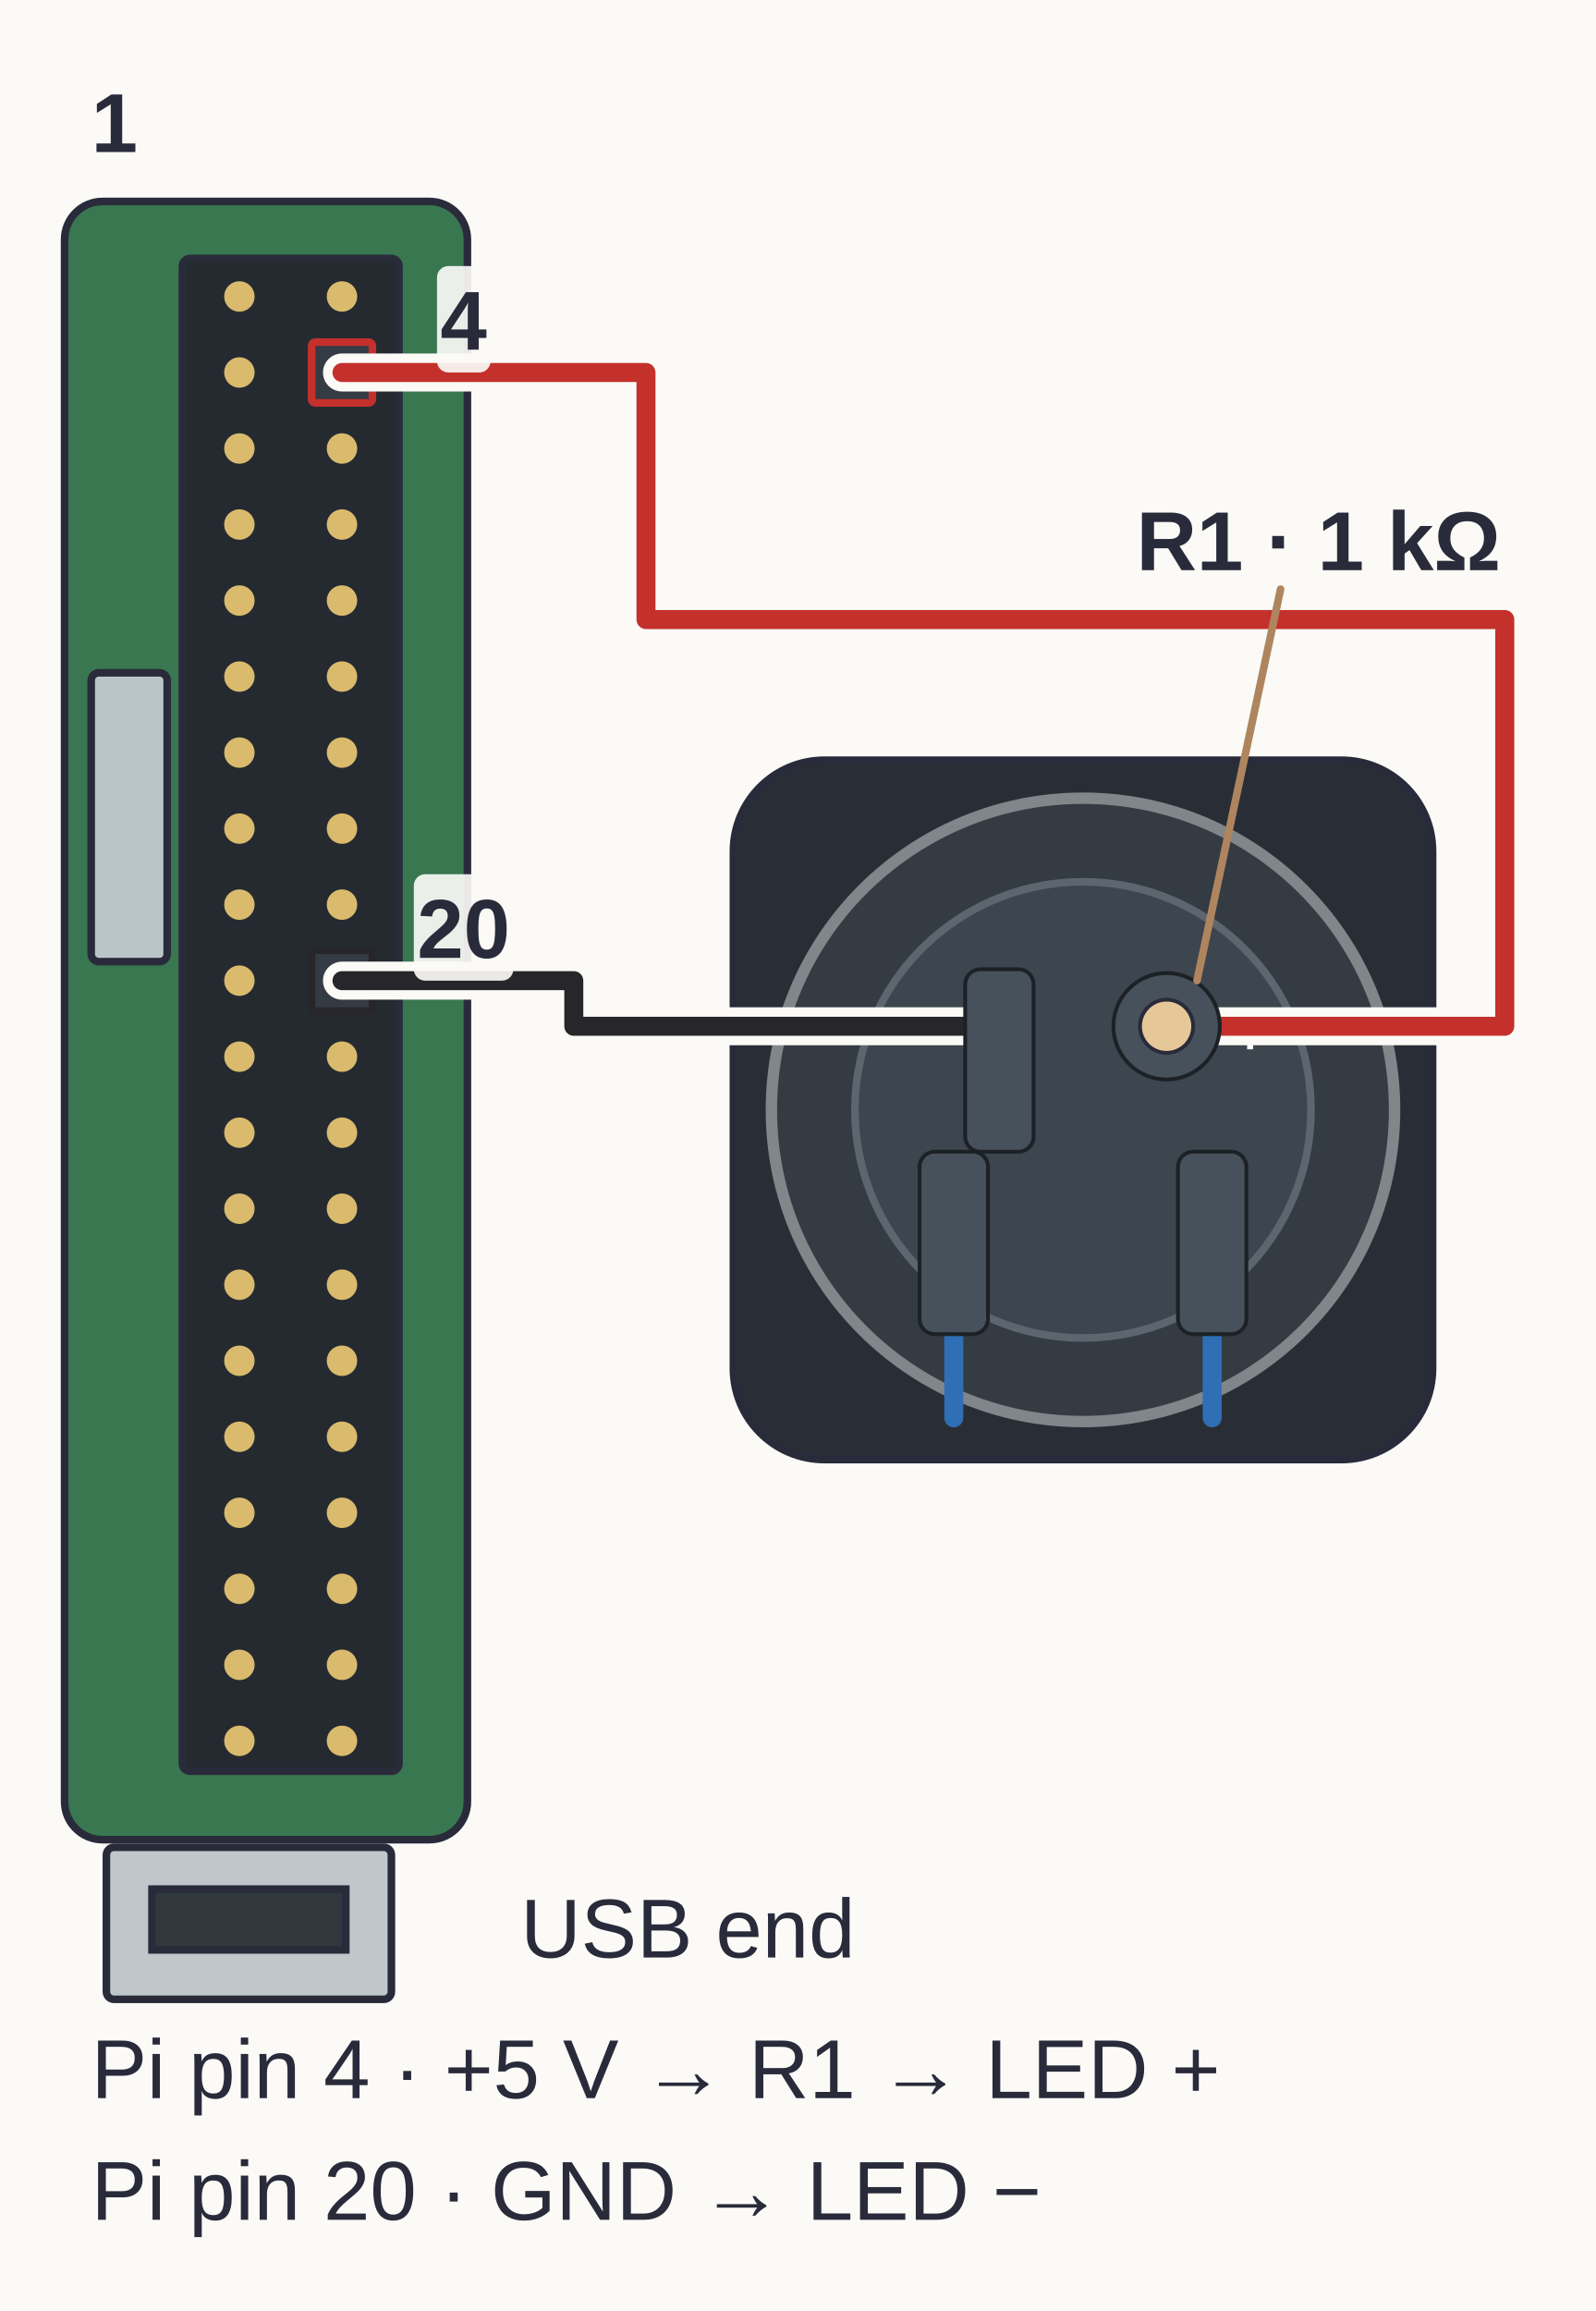
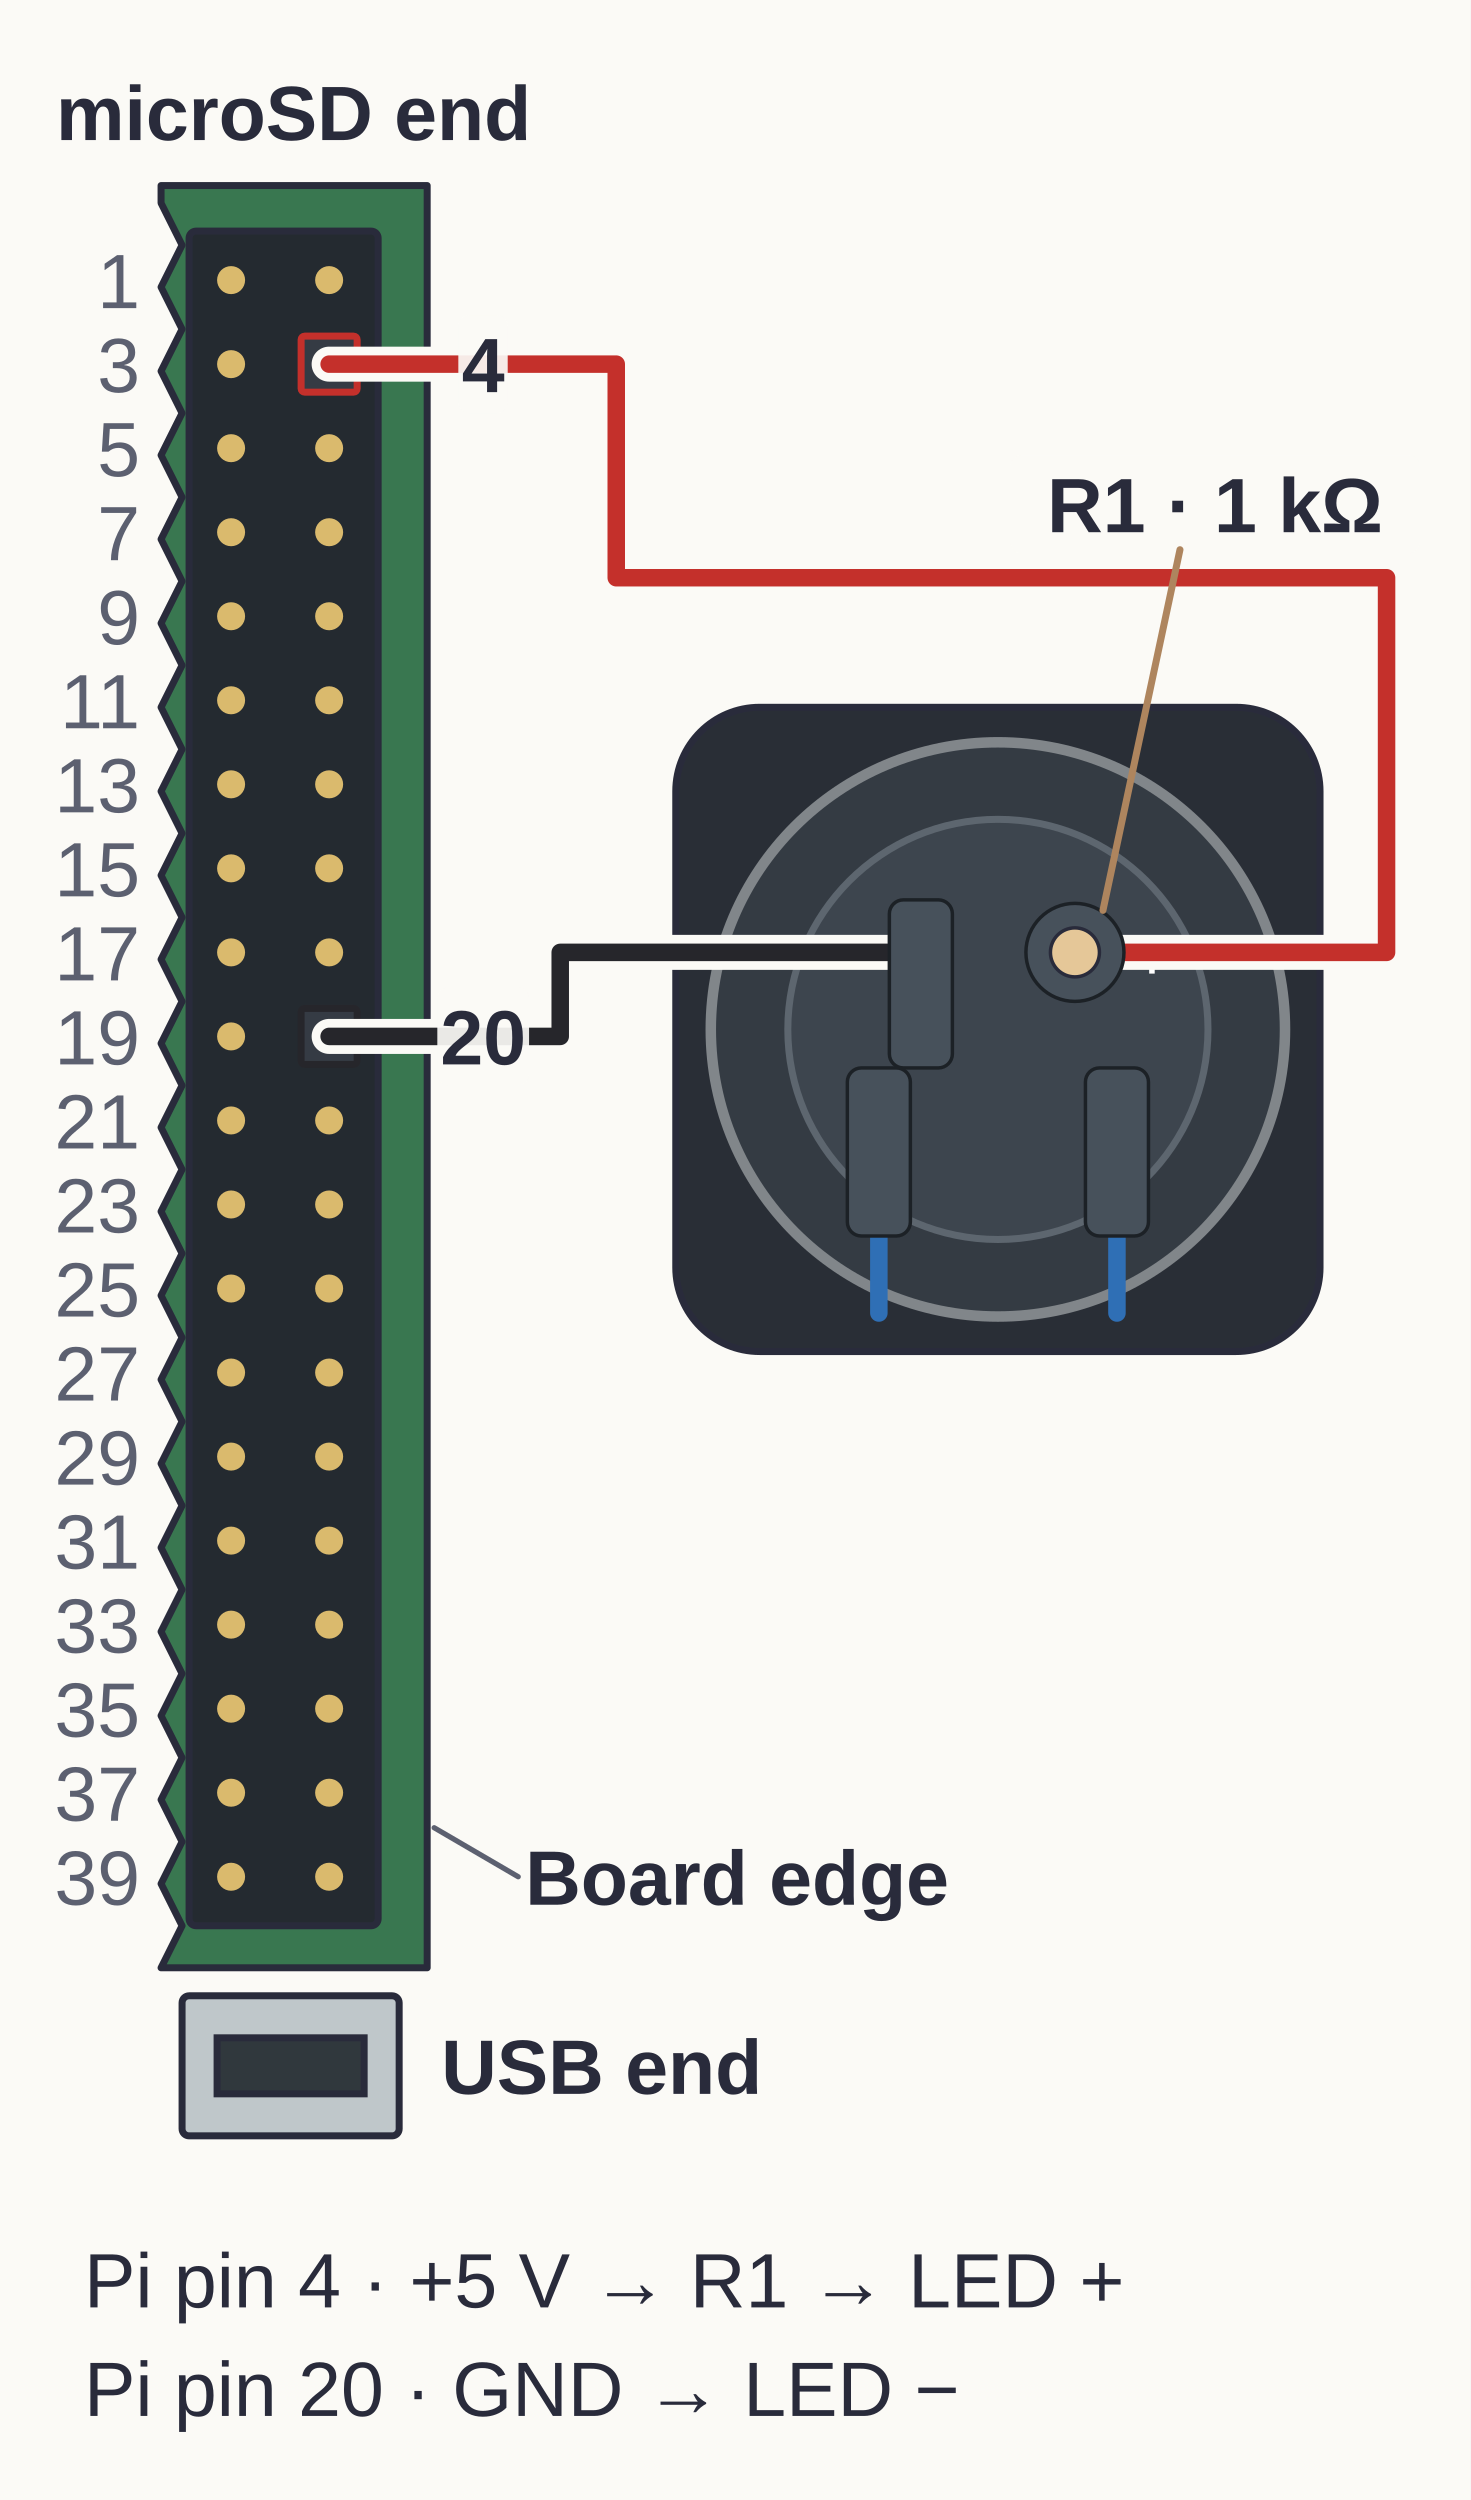
- <svg xmlns="http://www.w3.org/2000/svg" viewBox="0 73 420 608" width="420" height="608" role="img">
+ <svg xmlns="http://www.w3.org/2000/svg" viewBox="0 71 420 714" width="420" height="714" role="img">
  <defs>
    <marker id="arrow" viewBox="0 0 10 10" refX="8" refY="5" markerWidth="7" markerHeight="7" orient="auto-start-reverse">
      <path d="M0 0 L10 5 L0 10z" fill="#2f6fb5" />
    </marker>
  </defs>
-   <rect x="0" y="73" width="420" height="608" fill="#fbfaf6" />
-   <rect x="17" y="126" width="106" height="431" rx="10" fill="#397750" stroke="#292b3b" stroke-width="2" />
-   <rect x="24" y="250" width="20" height="76" rx="2" fill="#bac5c7" stroke="#292b3b" stroke-width="2" />
-   <rect x="48" y="141" width="57" height="398" rx="2" fill="#242a30" stroke="#292b3b" stroke-width="2" />
-   <circle cx="63" cy="151" r="4" fill="#daba6d" stroke="none" stroke-width="2" />
-   <circle cx="90" cy="151" r="4" fill="#daba6d" stroke="none" stroke-width="2" />
-   <circle cx="63" cy="171" r="4" fill="#daba6d" stroke="none" stroke-width="2" />
-   <circle cx="90" cy="171" r="4" fill="#daba6d" stroke="none" stroke-width="2" />
-   <rect x="82" y="163" width="16" height="16" rx="1" fill="#353b44" stroke="#c4302b" stroke-width="2" />
-   <circle cx="63" cy="191" r="4" fill="#daba6d" stroke="none" stroke-width="2" />
-   <circle cx="90" cy="191" r="4" fill="#daba6d" stroke="none" stroke-width="2" />
-   <circle cx="63" cy="211" r="4" fill="#daba6d" stroke="none" stroke-width="2" />
-   <circle cx="90" cy="211" r="4" fill="#daba6d" stroke="none" stroke-width="2" />
-   <circle cx="63" cy="231" r="4" fill="#daba6d" stroke="none" stroke-width="2" />
-   <circle cx="90" cy="231" r="4" fill="#daba6d" stroke="none" stroke-width="2" />
-   <circle cx="63" cy="251" r="4" fill="#daba6d" stroke="none" stroke-width="2" />
-   <circle cx="90" cy="251" r="4" fill="#daba6d" stroke="none" stroke-width="2" />
-   <circle cx="63" cy="271" r="4" fill="#daba6d" stroke="none" stroke-width="2" />
-   <circle cx="90" cy="271" r="4" fill="#daba6d" stroke="none" stroke-width="2" />
-   <circle cx="63" cy="291" r="4" fill="#daba6d" stroke="none" stroke-width="2" />
-   <circle cx="90" cy="291" r="4" fill="#daba6d" stroke="none" stroke-width="2" />
-   <circle cx="63" cy="311" r="4" fill="#daba6d" stroke="none" stroke-width="2" />
-   <circle cx="90" cy="311" r="4" fill="#daba6d" stroke="none" stroke-width="2" />
-   <circle cx="63" cy="331" r="4" fill="#daba6d" stroke="none" stroke-width="2" />
-   <circle cx="90" cy="331" r="4" fill="#daba6d" stroke="none" stroke-width="2" />
-   <rect x="82" y="323" width="16" height="16" rx="1" fill="#353b44" stroke="#26262b" stroke-width="2" />
-   <circle cx="63" cy="351" r="4" fill="#daba6d" stroke="none" stroke-width="2" />
-   <circle cx="90" cy="351" r="4" fill="#daba6d" stroke="none" stroke-width="2" />
-   <circle cx="63" cy="371" r="4" fill="#daba6d" stroke="none" stroke-width="2" />
-   <circle cx="90" cy="371" r="4" fill="#daba6d" stroke="none" stroke-width="2" />
-   <circle cx="63" cy="391" r="4" fill="#daba6d" stroke="none" stroke-width="2" />
-   <circle cx="90" cy="391" r="4" fill="#daba6d" stroke="none" stroke-width="2" />
-   <circle cx="63" cy="411" r="4" fill="#daba6d" stroke="none" stroke-width="2" />
-   <circle cx="90" cy="411" r="4" fill="#daba6d" stroke="none" stroke-width="2" />
-   <circle cx="63" cy="431" r="4" fill="#daba6d" stroke="none" stroke-width="2" />
-   <circle cx="90" cy="431" r="4" fill="#daba6d" stroke="none" stroke-width="2" />
-   <circle cx="63" cy="451" r="4" fill="#daba6d" stroke="none" stroke-width="2" />
-   <circle cx="90" cy="451" r="4" fill="#daba6d" stroke="none" stroke-width="2" />
-   <circle cx="63" cy="471" r="4" fill="#daba6d" stroke="none" stroke-width="2" />
-   <circle cx="90" cy="471" r="4" fill="#daba6d" stroke="none" stroke-width="2" />
-   <circle cx="63" cy="491" r="4" fill="#daba6d" stroke="none" stroke-width="2" />
-   <circle cx="90" cy="491" r="4" fill="#daba6d" stroke="none" stroke-width="2" />
-   <circle cx="63" cy="511" r="4" fill="#daba6d" stroke="none" stroke-width="2" />
-   <circle cx="90" cy="511" r="4" fill="#daba6d" stroke="none" stroke-width="2" />
-   <circle cx="63" cy="531" r="4" fill="#daba6d" stroke="none" stroke-width="2" />
-   <circle cx="90" cy="531" r="4" fill="#daba6d" stroke="none" stroke-width="2" />
-   <rect x="28" y="559" width="75" height="40" rx="2" fill="#bfc7ca" stroke="#292b3b" stroke-width="2" />
-   <rect x="40" y="570" width="51" height="16" rx="0" fill="#30383d" stroke="#292b3b" stroke-width="2" />
-   <text x="24" y="113" font-family="Arial,Helvetica,sans-serif" font-size="22" fill="#292b3b" font-weight="700" text-anchor="start">1</text>
-   <text x="137" y="588" font-family="Arial,Helvetica,sans-serif" font-size="22" fill="#292b3b" font-weight="400" text-anchor="start">USB end</text>
+   <rect x="0" y="71" width="420" height="714" fill="#fbfaf6" />
+   <polygon points="46,124 122,124 122,633 46,633 52,621 46,609 52,597 46,585 52,573 46,561 52,549 46,537 52,525 46,513 52,501 46,489 52,477 46,465 52,453 46,441 52,429 46,417 52,405 46,393 52,381 46,369 52,357 46,345 52,333 46,321 52,309 46,297 52,285 46,273 52,261 46,249 52,237 46,225 52,213 46,201 52,189 46,177 52,165 46,153 52,141 46,129" fill="#397750" stroke="#292b3b" stroke-width="2" stroke-linejoin="round" />
+   <rect x="54" y="137" width="54" height="484" rx="2" fill="#242a30" stroke="#292b3b" stroke-width="2" />
+   <circle cx="66" cy="151" r="4" fill="#daba6d" stroke="none" stroke-width="2" />
+   <text x="40" y="159" font-family="Arial,Helvetica,sans-serif" font-size="22" fill="#5c6070" font-weight="400" text-anchor="end">1</text>
+   <circle cx="94" cy="151" r="4" fill="#daba6d" stroke="none" stroke-width="2" />
+   <circle cx="66" cy="175" r="4" fill="#daba6d" stroke="none" stroke-width="2" />
+   <text x="40" y="183" font-family="Arial,Helvetica,sans-serif" font-size="22" fill="#5c6070" font-weight="400" text-anchor="end">3</text>
+   <circle cx="94" cy="175" r="4" fill="#daba6d" stroke="none" stroke-width="2" />
+   <rect x="86" y="167" width="16" height="16" rx="1" fill="#353b44" stroke="#c4302b" stroke-width="2" />
+   <circle cx="66" cy="199" r="4" fill="#daba6d" stroke="none" stroke-width="2" />
+   <text x="40" y="207" font-family="Arial,Helvetica,sans-serif" font-size="22" fill="#5c6070" font-weight="400" text-anchor="end">5</text>
+   <circle cx="94" cy="199" r="4" fill="#daba6d" stroke="none" stroke-width="2" />
+   <circle cx="66" cy="223" r="4" fill="#daba6d" stroke="none" stroke-width="2" />
+   <text x="40" y="231" font-family="Arial,Helvetica,sans-serif" font-size="22" fill="#5c6070" font-weight="400" text-anchor="end">7</text>
+   <circle cx="94" cy="223" r="4" fill="#daba6d" stroke="none" stroke-width="2" />
+   <circle cx="66" cy="247" r="4" fill="#daba6d" stroke="none" stroke-width="2" />
+   <text x="40" y="255" font-family="Arial,Helvetica,sans-serif" font-size="22" fill="#5c6070" font-weight="400" text-anchor="end">9</text>
+   <circle cx="94" cy="247" r="4" fill="#daba6d" stroke="none" stroke-width="2" />
+   <circle cx="66" cy="271" r="4" fill="#daba6d" stroke="none" stroke-width="2" />
+   <text x="40" y="279" font-family="Arial,Helvetica,sans-serif" font-size="22" fill="#5c6070" font-weight="400" text-anchor="end">11</text>
+   <circle cx="94" cy="271" r="4" fill="#daba6d" stroke="none" stroke-width="2" />
+   <circle cx="66" cy="295" r="4" fill="#daba6d" stroke="none" stroke-width="2" />
+   <text x="40" y="303" font-family="Arial,Helvetica,sans-serif" font-size="22" fill="#5c6070" font-weight="400" text-anchor="end">13</text>
+   <circle cx="94" cy="295" r="4" fill="#daba6d" stroke="none" stroke-width="2" />
+   <circle cx="66" cy="319" r="4" fill="#daba6d" stroke="none" stroke-width="2" />
+   <text x="40" y="327" font-family="Arial,Helvetica,sans-serif" font-size="22" fill="#5c6070" font-weight="400" text-anchor="end">15</text>
+   <circle cx="94" cy="319" r="4" fill="#daba6d" stroke="none" stroke-width="2" />
+   <circle cx="66" cy="343" r="4" fill="#daba6d" stroke="none" stroke-width="2" />
+   <text x="40" y="351" font-family="Arial,Helvetica,sans-serif" font-size="22" fill="#5c6070" font-weight="400" text-anchor="end">17</text>
+   <circle cx="94" cy="343" r="4" fill="#daba6d" stroke="none" stroke-width="2" />
+   <circle cx="66" cy="367" r="4" fill="#daba6d" stroke="none" stroke-width="2" />
+   <text x="40" y="375" font-family="Arial,Helvetica,sans-serif" font-size="22" fill="#5c6070" font-weight="400" text-anchor="end">19</text>
+   <circle cx="94" cy="367" r="4" fill="#daba6d" stroke="none" stroke-width="2" />
+   <rect x="86" y="359" width="16" height="16" rx="1" fill="#353b44" stroke="#26262b" stroke-width="2" />
+   <circle cx="66" cy="391" r="4" fill="#daba6d" stroke="none" stroke-width="2" />
+   <text x="40" y="399" font-family="Arial,Helvetica,sans-serif" font-size="22" fill="#5c6070" font-weight="400" text-anchor="end">21</text>
+   <circle cx="94" cy="391" r="4" fill="#daba6d" stroke="none" stroke-width="2" />
+   <circle cx="66" cy="415" r="4" fill="#daba6d" stroke="none" stroke-width="2" />
+   <text x="40" y="423" font-family="Arial,Helvetica,sans-serif" font-size="22" fill="#5c6070" font-weight="400" text-anchor="end">23</text>
+   <circle cx="94" cy="415" r="4" fill="#daba6d" stroke="none" stroke-width="2" />
+   <circle cx="66" cy="439" r="4" fill="#daba6d" stroke="none" stroke-width="2" />
+   <text x="40" y="447" font-family="Arial,Helvetica,sans-serif" font-size="22" fill="#5c6070" font-weight="400" text-anchor="end">25</text>
+   <circle cx="94" cy="439" r="4" fill="#daba6d" stroke="none" stroke-width="2" />
+   <circle cx="66" cy="463" r="4" fill="#daba6d" stroke="none" stroke-width="2" />
+   <text x="40" y="471" font-family="Arial,Helvetica,sans-serif" font-size="22" fill="#5c6070" font-weight="400" text-anchor="end">27</text>
+   <circle cx="94" cy="463" r="4" fill="#daba6d" stroke="none" stroke-width="2" />
+   <circle cx="66" cy="487" r="4" fill="#daba6d" stroke="none" stroke-width="2" />
+   <text x="40" y="495" font-family="Arial,Helvetica,sans-serif" font-size="22" fill="#5c6070" font-weight="400" text-anchor="end">29</text>
+   <circle cx="94" cy="487" r="4" fill="#daba6d" stroke="none" stroke-width="2" />
+   <circle cx="66" cy="511" r="4" fill="#daba6d" stroke="none" stroke-width="2" />
+   <text x="40" y="519" font-family="Arial,Helvetica,sans-serif" font-size="22" fill="#5c6070" font-weight="400" text-anchor="end">31</text>
+   <circle cx="94" cy="511" r="4" fill="#daba6d" stroke="none" stroke-width="2" />
+   <circle cx="66" cy="535" r="4" fill="#daba6d" stroke="none" stroke-width="2" />
+   <text x="40" y="543" font-family="Arial,Helvetica,sans-serif" font-size="22" fill="#5c6070" font-weight="400" text-anchor="end">33</text>
+   <circle cx="94" cy="535" r="4" fill="#daba6d" stroke="none" stroke-width="2" />
+   <circle cx="66" cy="559" r="4" fill="#daba6d" stroke="none" stroke-width="2" />
+   <text x="40" y="567" font-family="Arial,Helvetica,sans-serif" font-size="22" fill="#5c6070" font-weight="400" text-anchor="end">35</text>
+   <circle cx="94" cy="559" r="4" fill="#daba6d" stroke="none" stroke-width="2" />
+   <circle cx="66" cy="583" r="4" fill="#daba6d" stroke="none" stroke-width="2" />
+   <text x="40" y="591" font-family="Arial,Helvetica,sans-serif" font-size="22" fill="#5c6070" font-weight="400" text-anchor="end">37</text>
+   <circle cx="94" cy="583" r="4" fill="#daba6d" stroke="none" stroke-width="2" />
+   <circle cx="66" cy="607" r="4" fill="#daba6d" stroke="none" stroke-width="2" />
+   <text x="40" y="615" font-family="Arial,Helvetica,sans-serif" font-size="22" fill="#5c6070" font-weight="400" text-anchor="end">39</text>
+   <circle cx="94" cy="607" r="4" fill="#daba6d" stroke="none" stroke-width="2" />
+   <text x="16" y="111" font-family="Arial,Helvetica,sans-serif" font-size="22" fill="#292b3b" font-weight="700" text-anchor="start">microSD end</text>
+   <rect x="52" y="641" width="62" height="40" rx="2" fill="#bfc7ca" stroke="#292b3b" stroke-width="2" />
+   <rect x="62" y="653" width="42" height="16" rx="0" fill="#30383d" stroke="#292b3b" stroke-width="2" />
+   <text x="126" y="669" font-family="Arial,Helvetica,sans-serif" font-size="22" fill="#292b3b" font-weight="700" text-anchor="start">USB end</text>
+   <text x="150" y="615" font-family="Arial,Helvetica,sans-serif" font-size="22" fill="#292b3b" font-weight="700" text-anchor="start">Board edge</text>
+   <path d="M148 607 L124 593" fill="none" stroke="#5c6070" stroke-width="1.5" stroke-linejoin="round" stroke-linecap="round" />
  <rect x="193" y="273" width="184" height="184" rx="24" fill="#292e36" stroke="#292b3b" stroke-width="2" />
  <circle cx="285" cy="365" r="82" fill="#343b43" stroke="#81868a" stroke-width="3" />
  <circle cx="285" cy="365" r="60" fill="#3d454e" stroke="#5d666f" stroke-width="2" />
  <rect x="258" y="331" width="10" height="24" rx="1" fill="#c9d0d4" stroke="#f6f6ee" stroke-width="1" />
  <rect x="302" y="331" width="10" height="24" rx="1" fill="#c9d0d4" stroke="#f6f6ee" stroke-width="1" />
  <rect x="246" y="379" width="10" height="24" rx="1" fill="#c9d0d4" stroke="#f6f6ee" stroke-width="1" />
  <rect x="314" y="379" width="10" height="24" rx="1" fill="#c9d0d4" stroke="#f6f6ee" stroke-width="1" />
  <text x="241" y="351" font-family="Arial,Helvetica,sans-serif" font-size="22" fill="#fff" font-weight="400" text-anchor="middle">−</text>
  <text x="329" y="351" font-family="Arial,Helvetica,sans-serif" font-size="22" fill="#fff" font-weight="400" text-anchor="middle">+</text>
  <path d="M251 424 L251 446" fill="none" stroke="#2f6fb5" stroke-width="5" stroke-linejoin="round" stroke-linecap="round" />
  <rect x="242" y="376" width="18" height="48" rx="4" fill="#47515b" stroke="#1c2126" stroke-width="1" />
  <path d="M319 424 L319 446" fill="none" stroke="#2f6fb5" stroke-width="5" stroke-linejoin="round" stroke-linecap="round" />
  <rect x="310" y="376" width="18" height="48" rx="4" fill="#47515b" stroke="#1c2126" stroke-width="1" />
-   <path d="M90 331 L151 331 L151 343 L263 343" fill="none" stroke="#fbfaf6" stroke-width="10" stroke-linejoin="round" stroke-linecap="round" />
-   <path d="M90 331 L151 331 L151 343 L263 343" fill="none" stroke="#26262b" stroke-width="5" stroke-linejoin="round" stroke-linecap="round" />
+   <path d="M94 367 L160 367 L160 343 L263 343" fill="none" stroke="#fbfaf6" stroke-width="10" stroke-linejoin="round" stroke-linecap="round" />
+   <path d="M94 367 L160 367 L160 343 L263 343" fill="none" stroke="#26262b" stroke-width="5" stroke-linejoin="round" stroke-linecap="round" />
  <rect x="254" y="328" width="18" height="48" rx="4" fill="#47515b" stroke="#1c2126" stroke-width="1" />
-   <path d="M90 171 L170 171 L170 236 L396 236 L396 343 L307 343" fill="none" stroke="#fbfaf6" stroke-width="10" stroke-linejoin="round" stroke-linecap="round" />
-   <path d="M90 171 L170 171 L170 236 L396 236 L396 343 L307 343" fill="none" stroke="#c4302b" stroke-width="5" stroke-linejoin="round" stroke-linecap="round" />
+   <path d="M94 175 L176 175 L176 236 L396 236 L396 343 L307 343" fill="none" stroke="#fbfaf6" stroke-width="10" stroke-linejoin="round" stroke-linecap="round" />
+   <path d="M94 175 L176 175 L176 236 L396 236 L396 343 L307 343" fill="none" stroke="#c4302b" stroke-width="5" stroke-linejoin="round" stroke-linecap="round" />
  <circle cx="307" cy="343" r="14" fill="#47515b" stroke="#1c2126" stroke-width="1" />
  <circle cx="307" cy="343" r="7" fill="#e5c798" stroke="#292b3b" stroke-width="1" />
  <rect x="288.6" y="201" width="116.9" height="28" rx="3" fill="#fbfaf6" opacity=".92" />
  <text x="347" y="223" font-family="Arial,Helvetica,sans-serif" font-size="22" fill="#292b3b" font-weight="700" text-anchor="middle">R1 · 1 kΩ</text>
  <path d="M337 228 L315 331" fill="none" stroke="#ae855e" stroke-width="2" stroke-linejoin="round" stroke-linecap="round" />
-   <rect x="115.0" y="143" width="14.1" height="28" rx="3" fill="#fbfaf6" opacity=".92" />
-   <text x="122" y="165" font-family="Arial,Helvetica,sans-serif" font-size="22" fill="#292b3b" font-weight="700" text-anchor="middle">4</text>
-   <rect x="108.9" y="303" width="26.2" height="28" rx="3" fill="#fbfaf6" opacity=".92" />
-   <text x="122" y="325" font-family="Arial,Helvetica,sans-serif" font-size="22" fill="#292b3b" font-weight="700" text-anchor="middle">20</text>
-   <text x="24" y="625" font-family="Arial,Helvetica,sans-serif" font-size="22" fill="#292b3b" font-weight="400" text-anchor="start">Pi pin 4 · +5 V → R1 → LED +</text>
-   <text x="24" y="657" font-family="Arial,Helvetica,sans-serif" font-size="22" fill="#292b3b" font-weight="400" text-anchor="start">Pi pin 20 · GND → LED −</text>
+   <rect x="130.9" y="161" width="14.1" height="28" rx="3" fill="#fbfaf6" opacity=".92" />
+   <text x="138" y="183" font-family="Arial,Helvetica,sans-serif" font-size="22" fill="#292b3b" font-weight="700" text-anchor="middle">4</text>
+   <rect x="124.9" y="353" width="26.2" height="28" rx="3" fill="#fbfaf6" opacity=".92" />
+   <text x="138" y="375" font-family="Arial,Helvetica,sans-serif" font-size="22" fill="#292b3b" font-weight="700" text-anchor="middle">20</text>
+   <text x="24" y="730" font-family="Arial,Helvetica,sans-serif" font-size="22" fill="#292b3b" font-weight="400" text-anchor="start">Pi pin 4 · +5 V → R1 → LED +</text>
+   <text x="24" y="761" font-family="Arial,Helvetica,sans-serif" font-size="22" fill="#292b3b" font-weight="400" text-anchor="start">Pi pin 20 · GND → LED −</text>
</svg>
